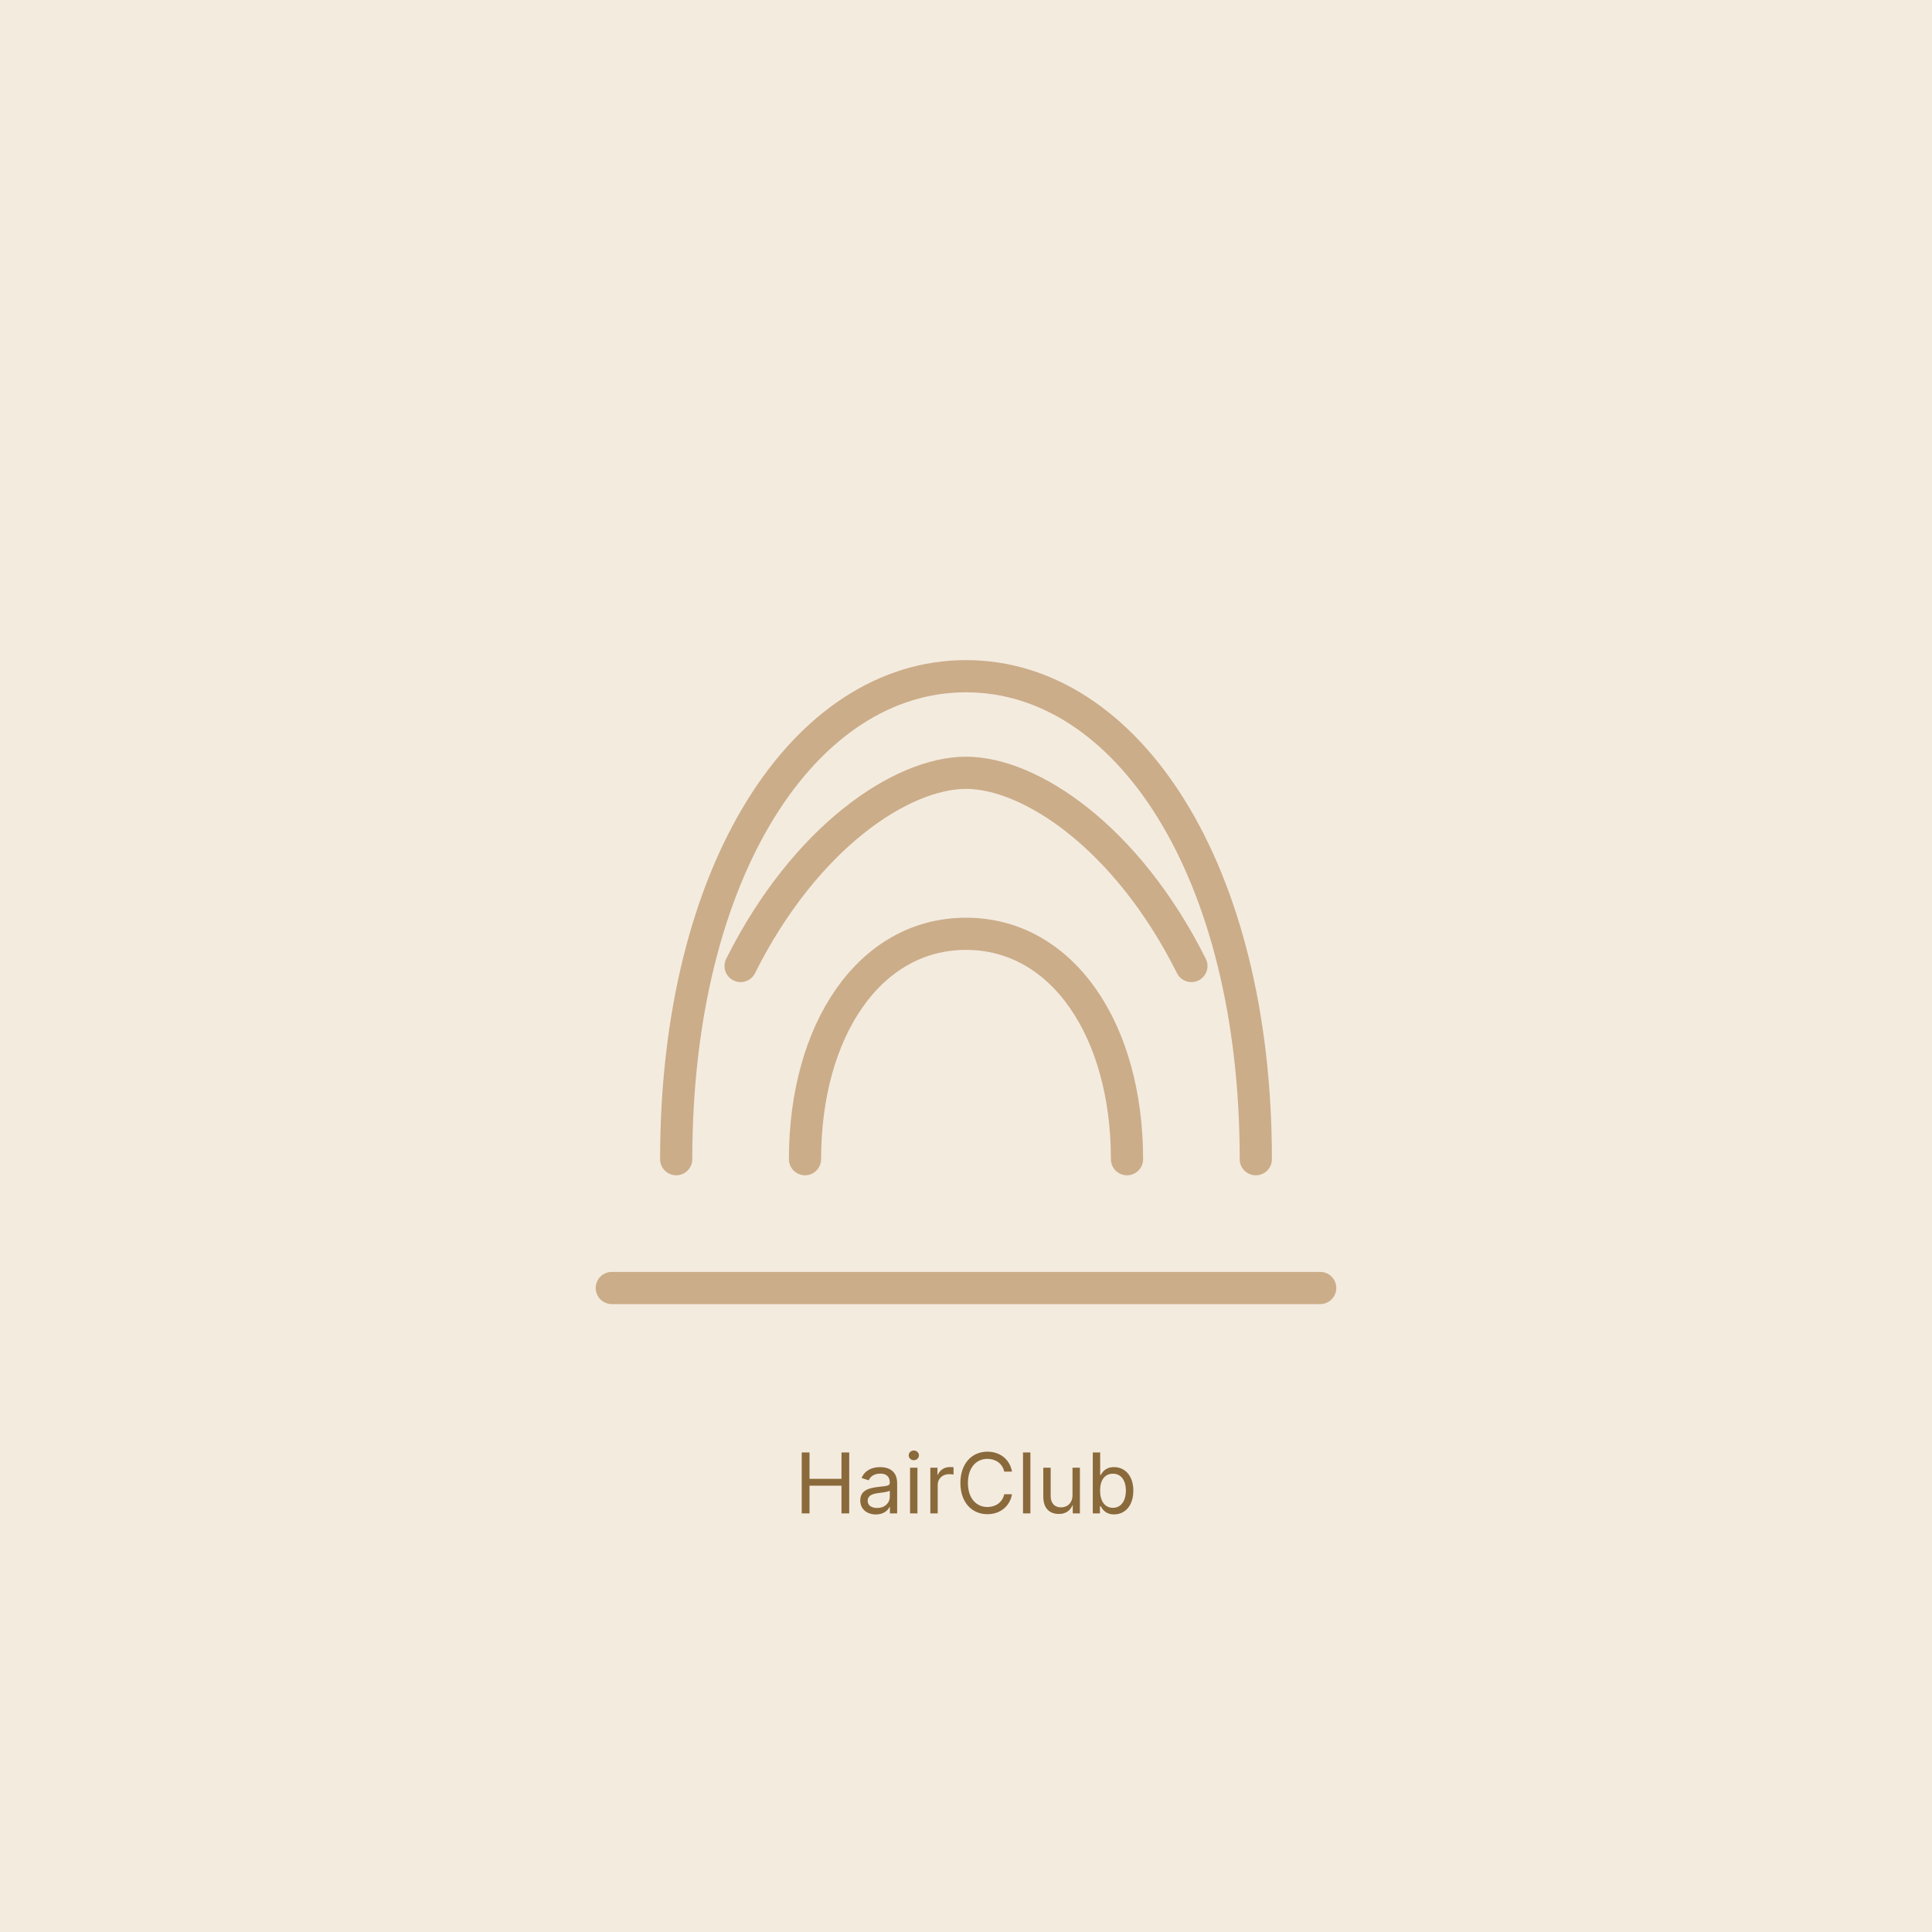
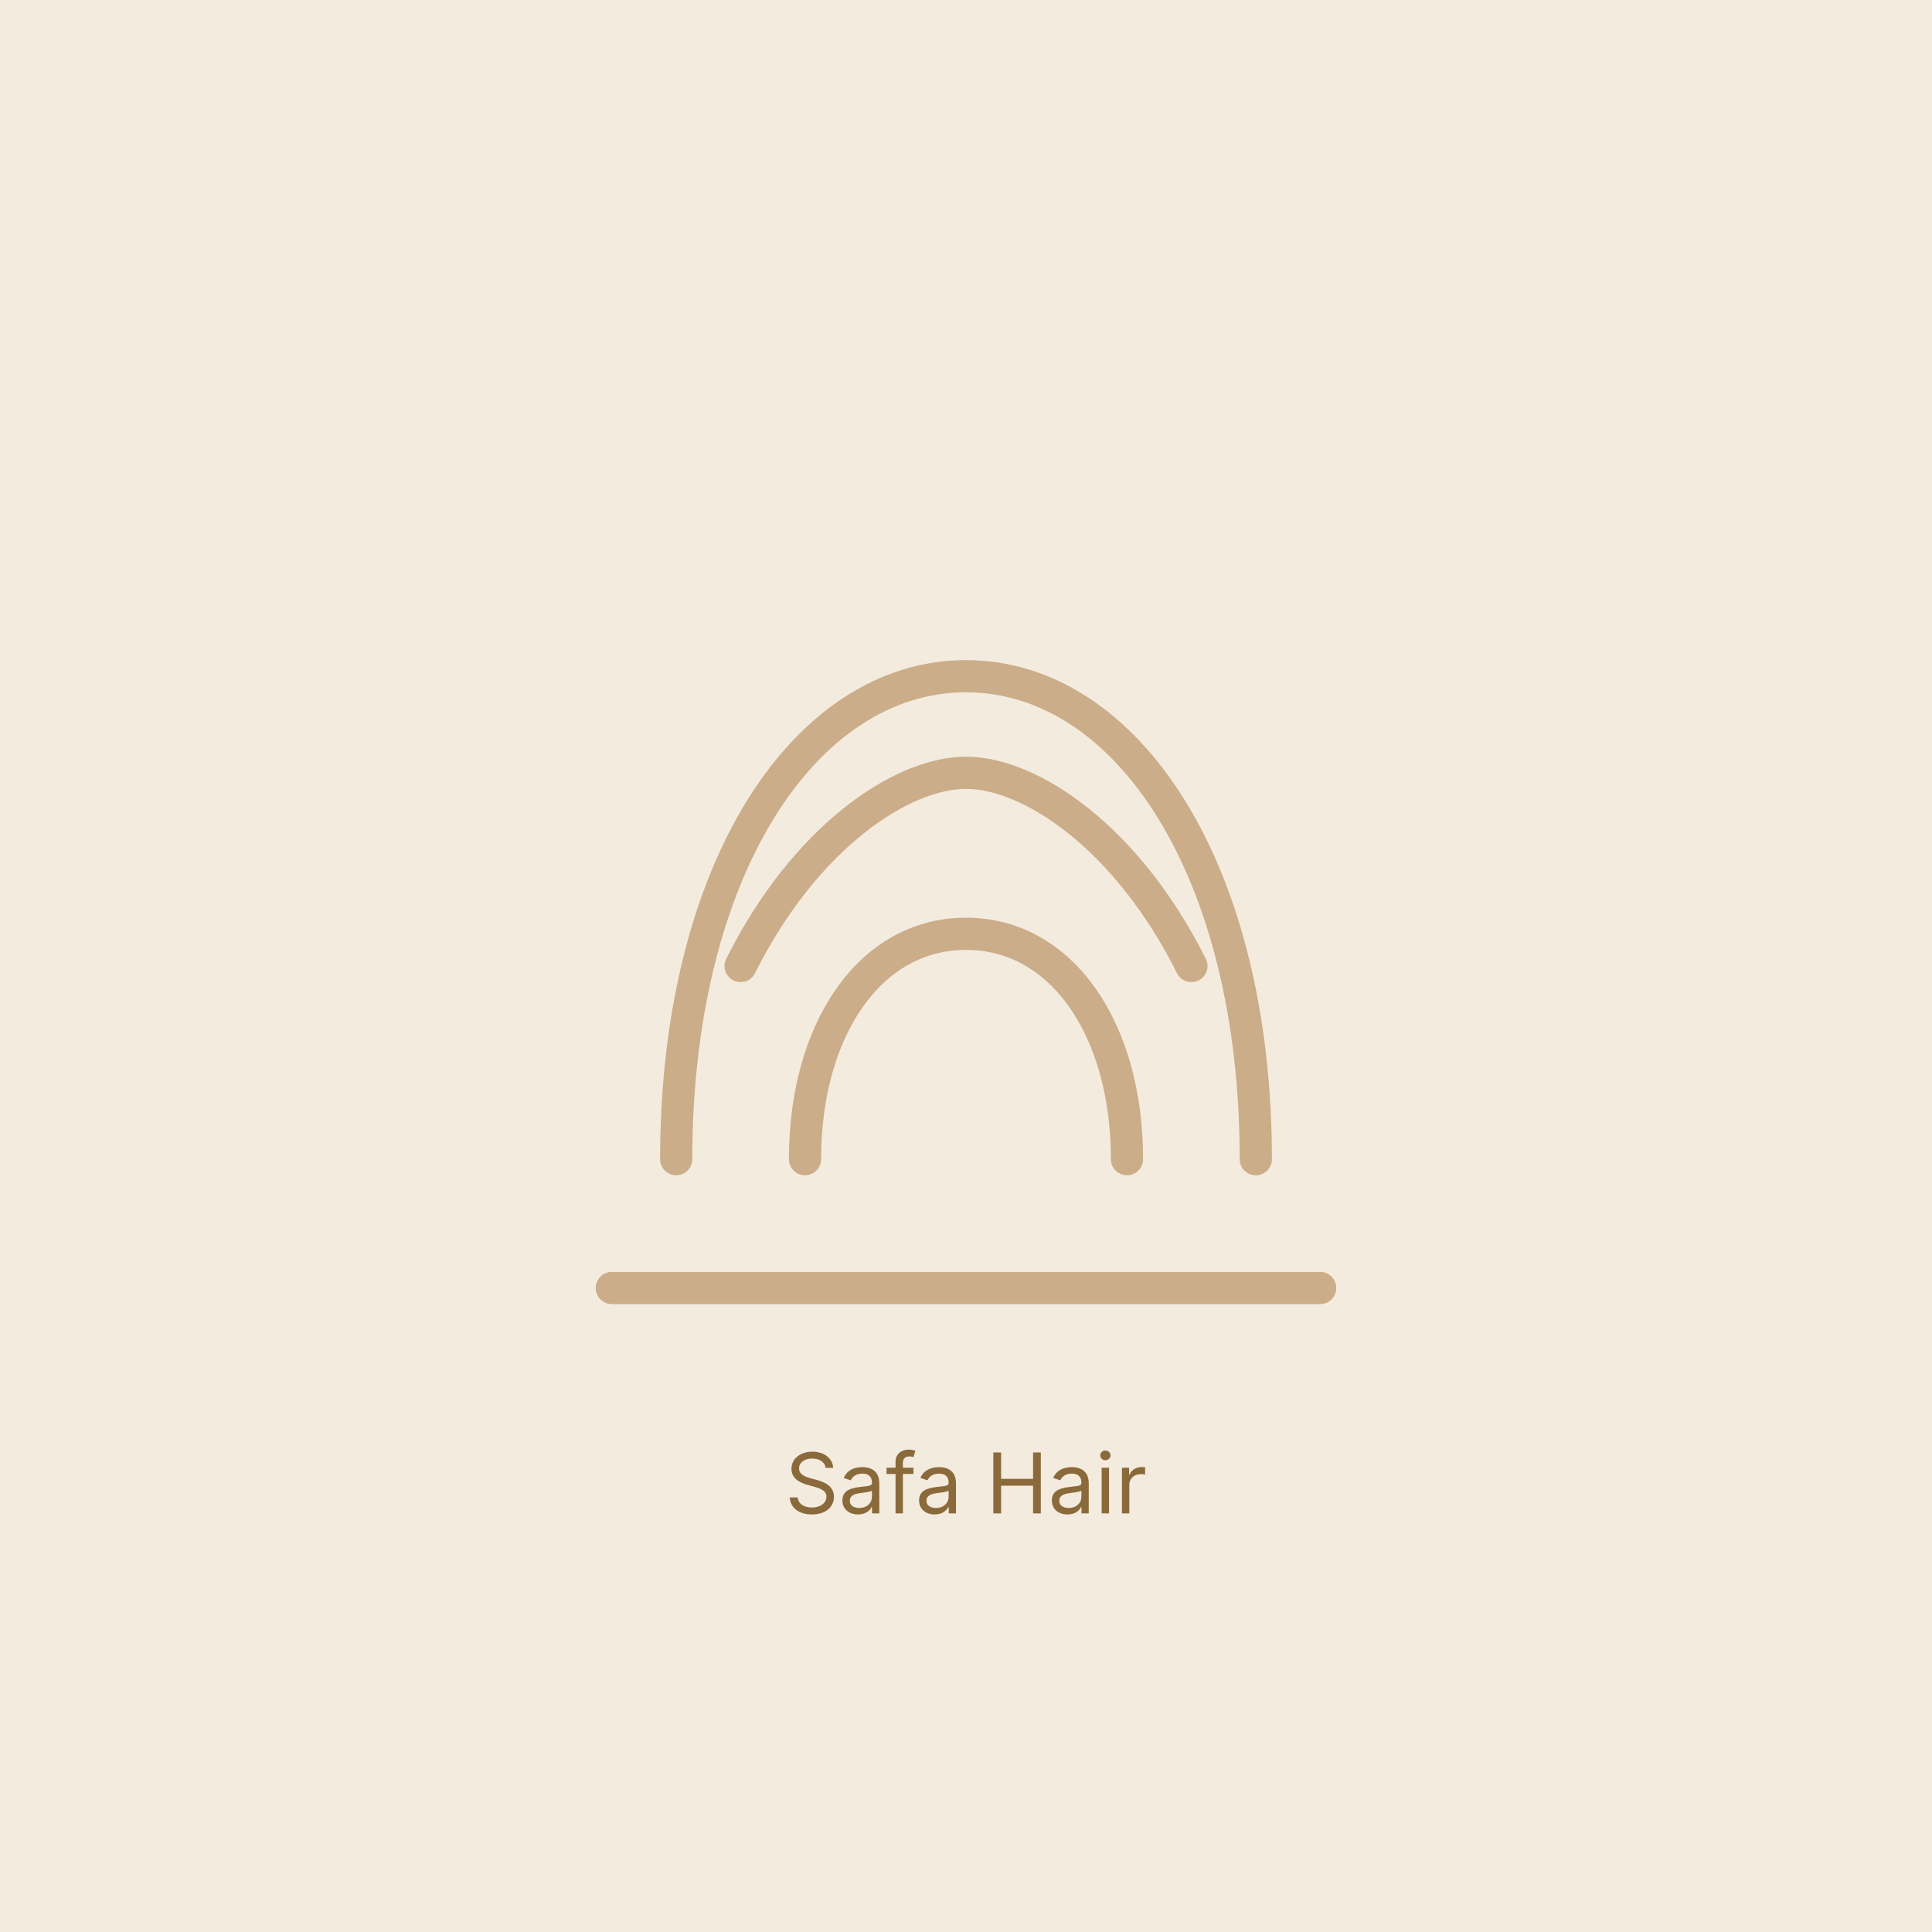
<svg xmlns="http://www.w3.org/2000/svg" viewBox="0 0 600 600" role="img" aria-label="Product image coming soon">
  <rect width="600" height="600" fill="#f4ebdf" />
  <g fill="none" stroke="#c4a27a" stroke-width="10" stroke-linecap="round" stroke-linejoin="round" opacity=".85">
    <path d="M210 360c0-90 40-150 90-150s90 60 90 150" />
    <path d="M230 300c20-40 50-60 70-60s50 20 70 60" />
    <path d="M250 360c0-40 20-70 50-70s50 30 50 70" />
    <path d="M190 400h220" />
  </g>
-   <text x="300" y="470" text-anchor="middle" font-family="Inter, Arial, sans-serif" font-size="26" fill="#8a6a3b">HairClub</text>
+   <text x="300" y="470" text-anchor="middle" font-family="Inter, Arial, sans-serif" font-size="26" fill="#8a6a3b">Safa Hair</text>
</svg>
